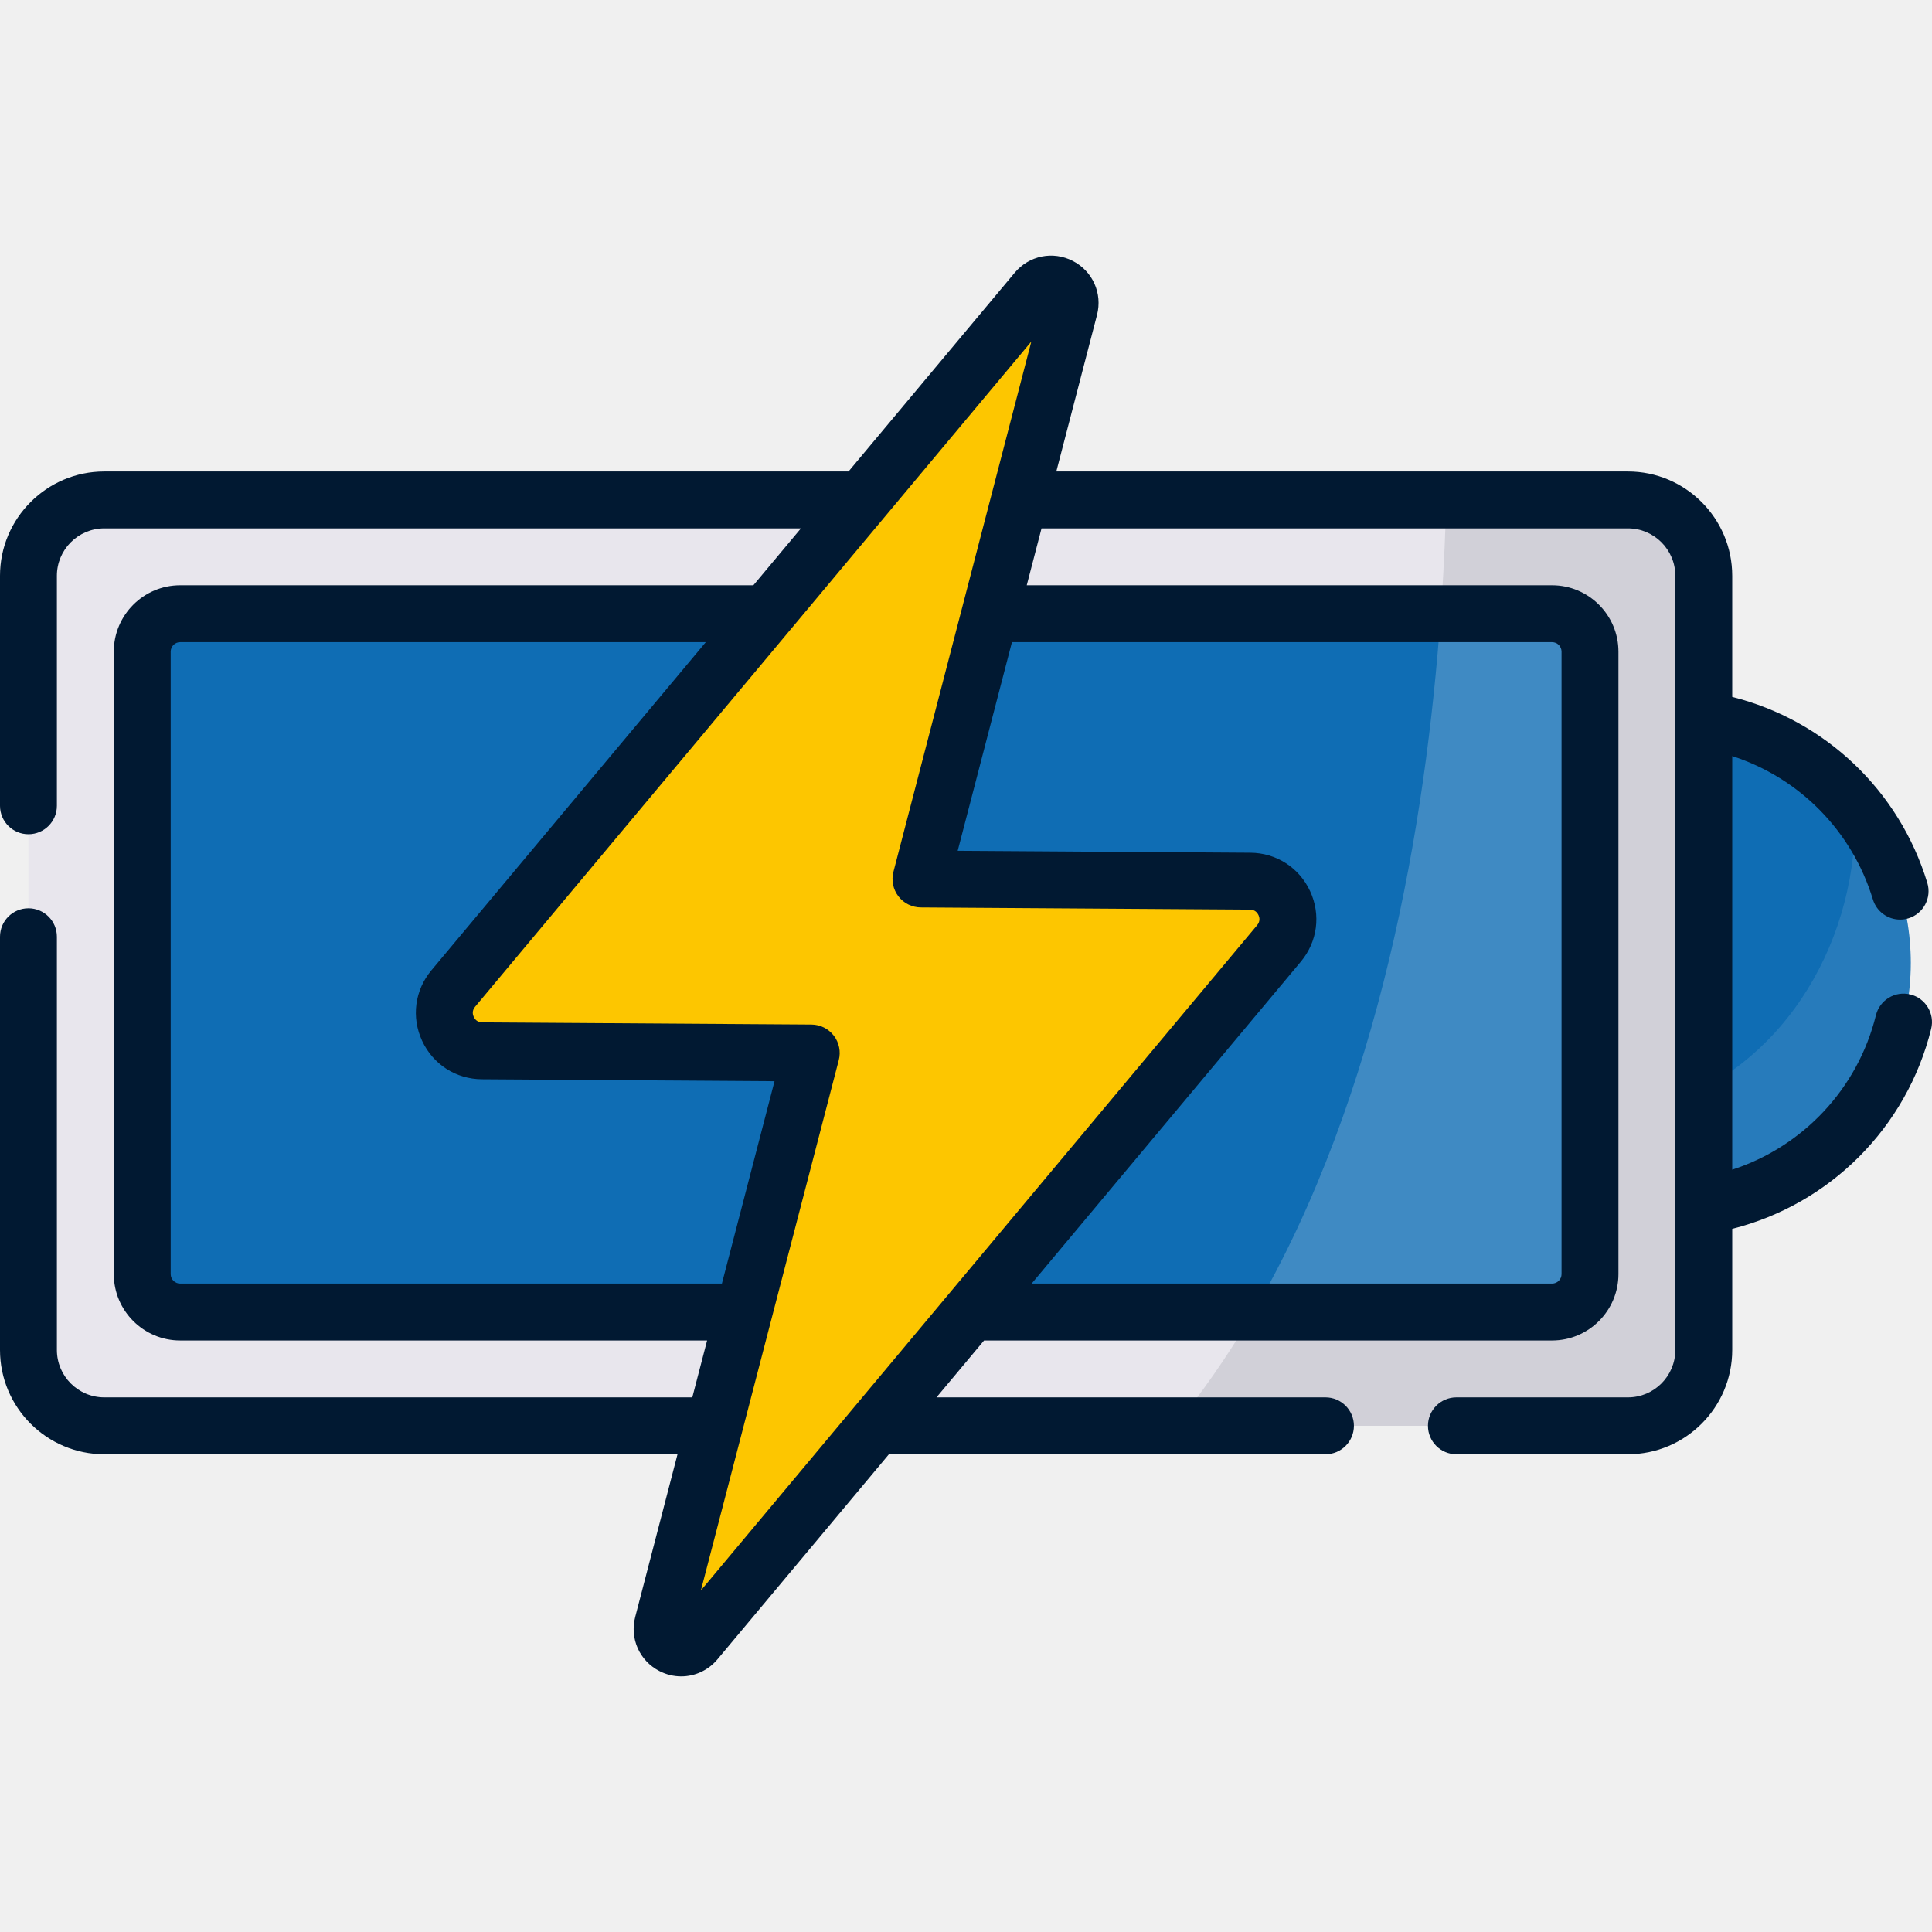
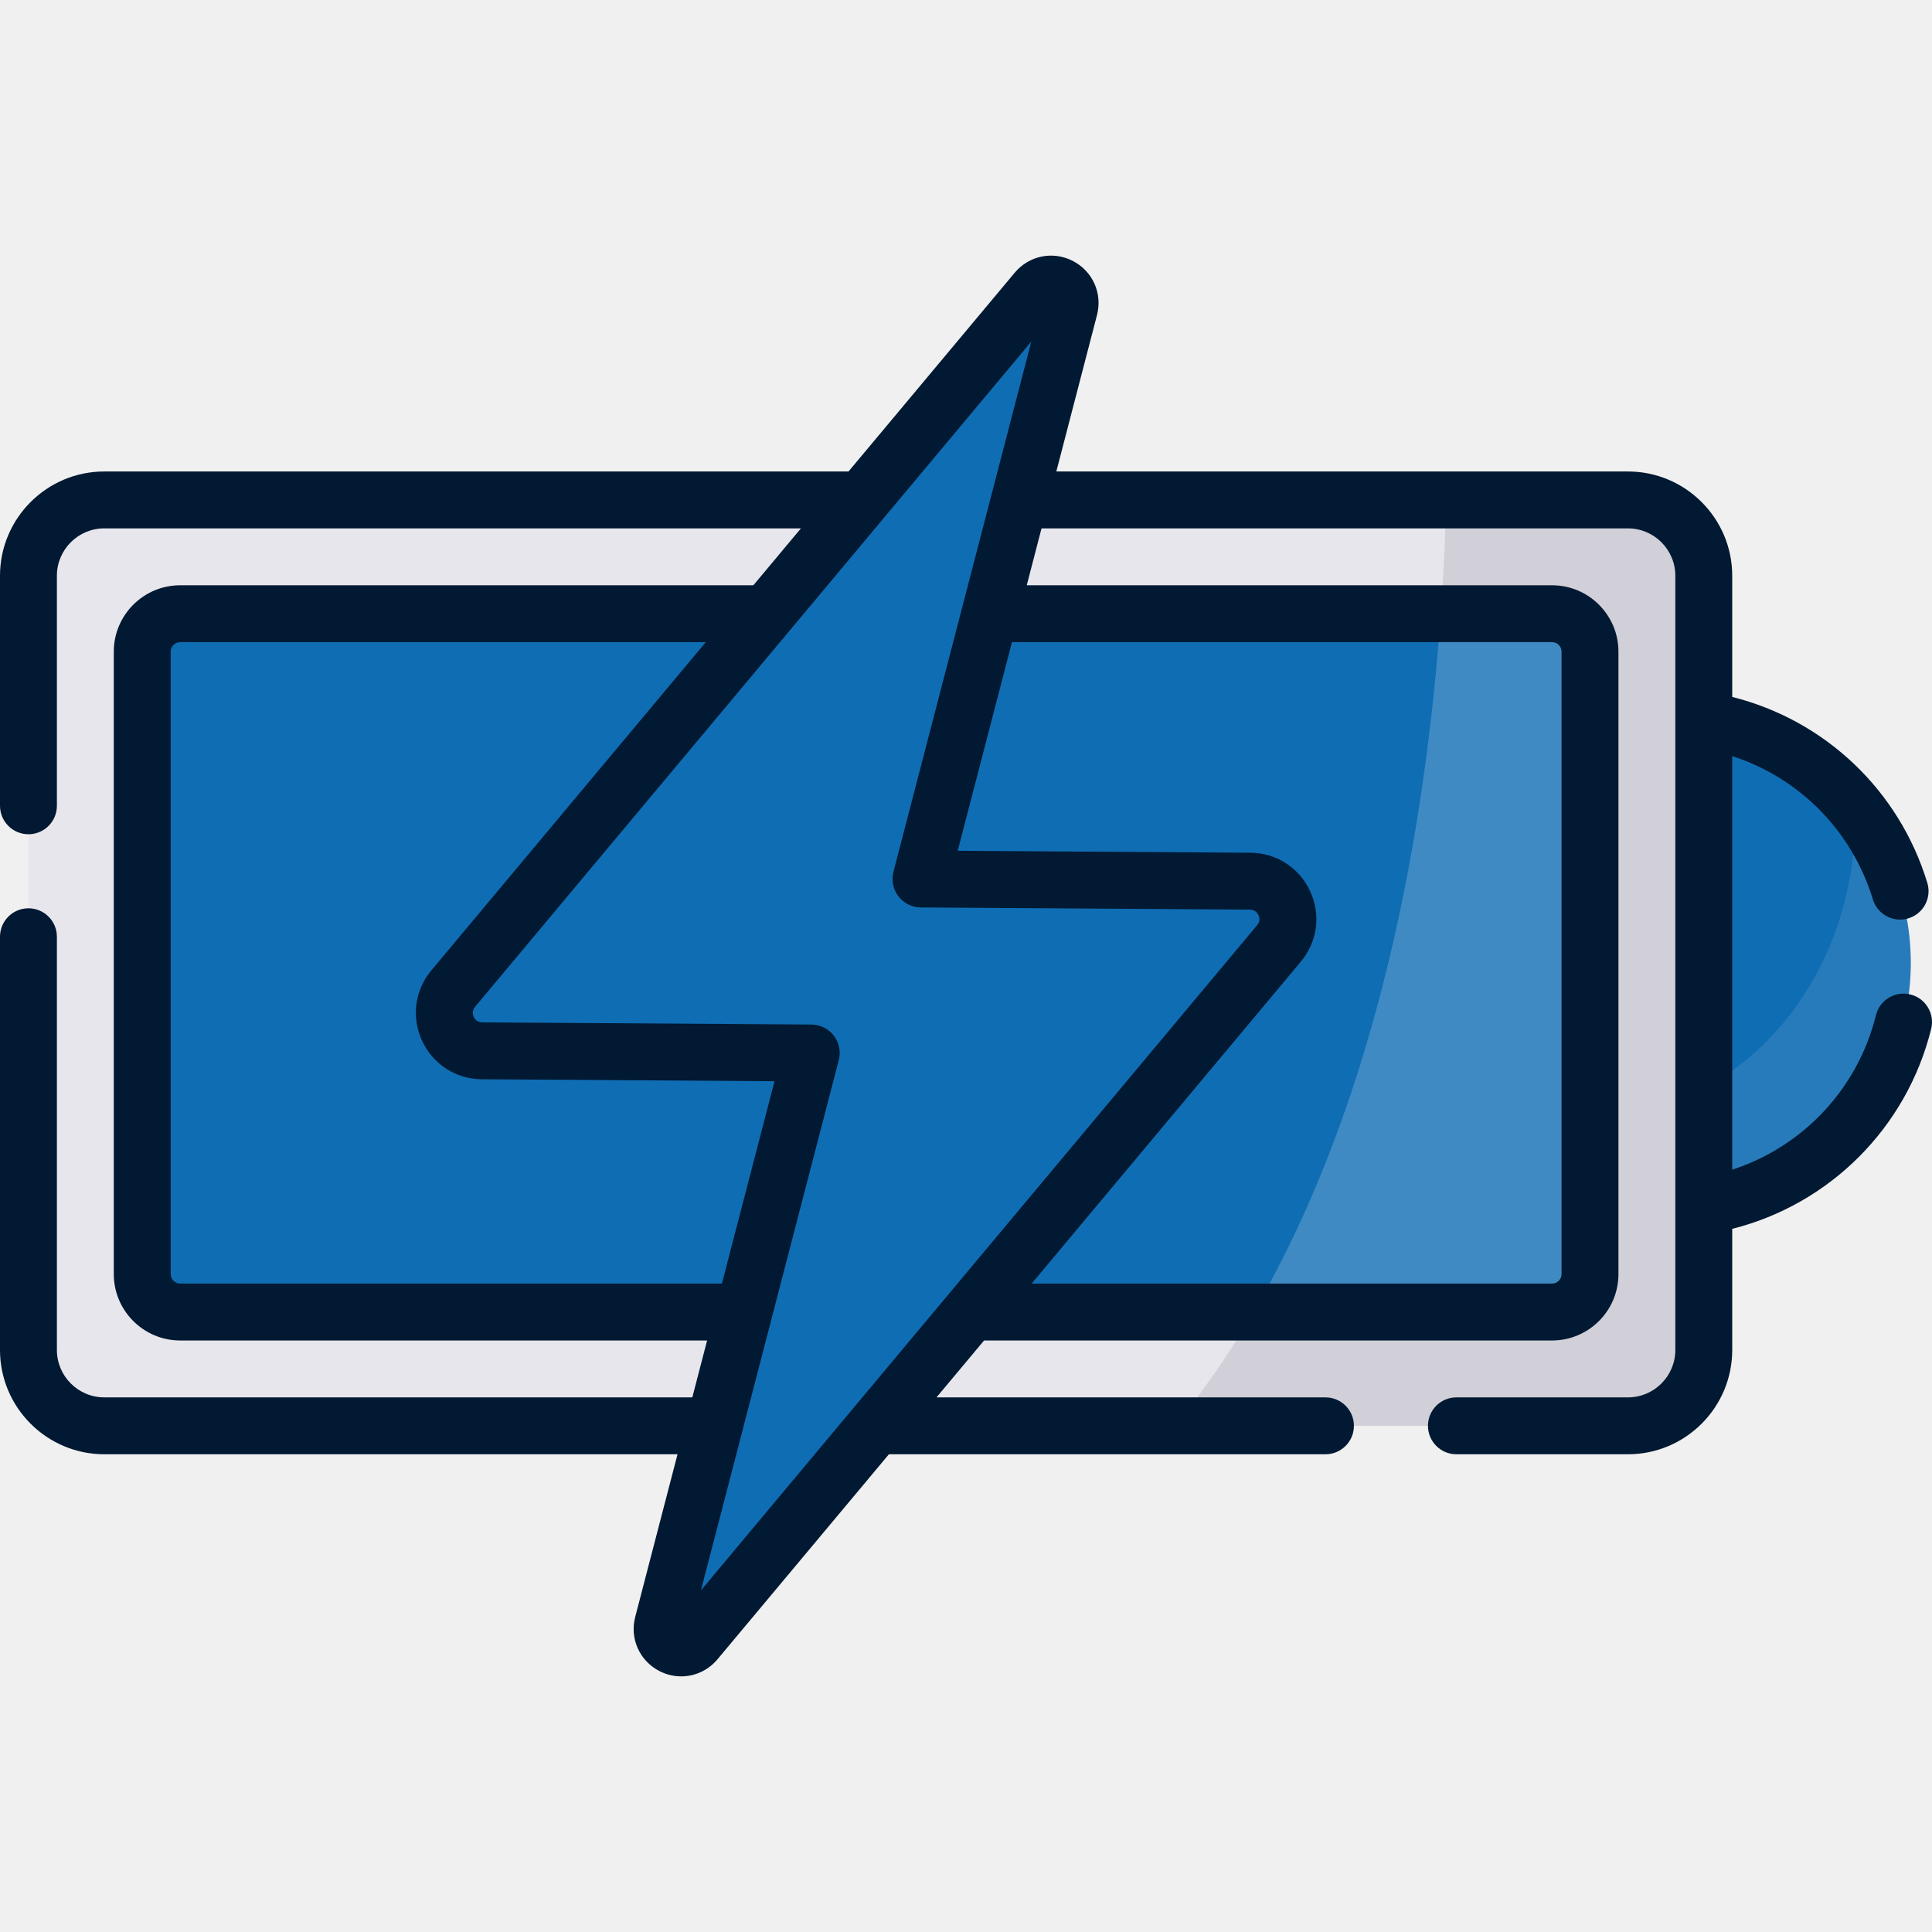
<svg xmlns="http://www.w3.org/2000/svg" width="242" height="242" viewBox="0 0 242 242" fill="none">
  <g clip-path="url(#clip0_1135_3103)">
    <path d="M239.343 120.607C239.342 137.615 225.555 151.403 208.546 151.402V138.46L208.543 89.81C218.14 89.808 226.711 94.198 232.358 101.078C236.726 106.389 239.342 113.195 239.343 120.607Z" fill="#0F6DB4" />
    <path d="M239.34 120.606C239.338 137.615 225.552 151.403 208.543 151.402V138.46C223.923 133.146 232.905 117.408 232.355 101.078C236.723 106.389 239.338 113.194 239.34 120.606Z" fill="white" fill-opacity="0.1" />
    <path d="M213.415 72.12V169.096C213.415 174.341 209.163 178.598 203.913 178.598H13.068C7.818 178.598 3.566 174.341 3.566 169.096V72.12C3.566 66.875 7.818 62.618 13.068 62.618H203.913C209.163 62.618 213.415 66.875 213.415 72.12Z" fill="#E8E6ED" />
    <path d="M213.412 72.12V169.096C213.412 174.341 209.16 178.598 203.911 178.598H147.18C174.445 145.284 180.327 93.879 181.163 62.618H203.911C209.16 62.618 213.412 66.875 213.412 72.12Z" fill="#D1D0D8" />
    <path d="M199.164 159.594C199.159 162.217 197.031 164.345 194.408 164.345H22.567C19.94 164.34 17.816 162.217 17.816 159.59V81.622C17.816 78.999 19.945 76.871 22.567 76.871H194.413C197.036 76.871 199.164 78.995 199.159 81.627L199.164 159.594Z" fill="#0F6DB4" />
    <path opacity="0.2" d="M199.169 159.594C199.164 162.217 197.036 164.345 194.413 164.345H157.023C172.868 137.146 178.602 103.115 180.469 76.871H194.418C197.041 76.871 199.169 78.995 199.164 81.627L199.169 159.594Z" fill="white" />
-     <path d="M160.208 118.173L87.138 205.557C85.514 207.5 82.378 205.889 83.015 203.438L91.372 171.302L101.619 131.898L60.386 131.623C56.367 131.599 54.196 126.91 56.771 123.826L129.84 36.443C131.469 34.499 134.6 36.11 133.964 38.561L115.364 110.101L140.971 110.272L156.592 110.376C160.612 110.4 162.783 115.089 160.208 118.173Z" fill="#FDC600" />
-     <path d="M160.207 118.171L87.138 205.555C85.513 207.498 82.377 205.888 83.014 203.436L91.371 171.301C121.886 149.28 135.255 125.108 140.97 110.271L156.591 110.375C160.611 110.399 162.782 115.088 160.207 118.171Z" fill="#FDC600" />
+     <path d="M160.208 118.173L87.138 205.557C85.514 207.5 82.378 205.889 83.015 203.438L91.372 171.302L101.619 131.898L60.386 131.623C56.367 131.599 54.196 126.91 56.771 123.826L129.84 36.443C131.469 34.499 134.6 36.11 133.964 38.561L115.364 110.101L140.971 110.272L156.592 110.376C160.612 110.4 162.783 115.089 160.208 118.173Z" fill="#0F6DB4" />
+     <path d="M160.207 118.171L87.138 205.555C85.513 207.498 82.377 205.888 83.014 203.436L91.371 171.301C121.886 149.28 135.255 125.108 140.97 110.271L156.591 110.375C160.611 110.399 162.782 115.088 160.207 118.171Z" fill="#0F6DB4" />
    <path d="M239.291 124.565C237.383 124.091 235.449 125.257 234.977 127.168C232.7 136.378 225.824 143.641 216.977 146.512V94.705C225.374 97.422 231.976 104.061 234.596 112.66C235.064 114.197 236.476 115.186 238.003 115.186C238.347 115.186 238.697 115.136 239.043 115.031C240.925 114.457 241.986 112.466 241.413 110.584C237.882 98.993 228.614 90.224 216.976 87.295V72.122C216.976 64.918 211.115 59.057 203.911 59.057H132.314L137.41 39.459C138.114 36.751 136.868 33.965 134.38 32.685C131.891 31.405 128.902 32.009 127.106 34.155L106.284 59.057H13.065C5.861 59.057 0 64.918 0 72.122V100.933C0 102.901 1.595 104.496 3.563 104.496C5.531 104.496 7.126 102.901 7.126 100.933V72.122C7.126 68.847 9.79 66.183 13.065 66.183H100.325L94.366 73.31L22.567 73.31C17.983 73.31 14.253 77.04 14.253 81.624V159.593C14.253 164.177 17.983 167.907 22.567 167.907L88.571 167.907L86.718 175.034H13.065C9.79 175.034 7.126 172.37 7.126 169.095V117.335C7.126 115.366 5.531 113.772 3.563 113.772C1.595 113.772 0 115.366 0 117.335V169.095C0 176.299 5.861 182.16 13.065 182.16H84.865L79.566 202.538C78.862 205.246 80.108 208.032 82.595 209.313C83.468 209.763 84.403 209.98 85.327 209.98C87.035 209.98 88.705 209.236 89.87 207.843L111.345 182.16H166.026C167.995 182.16 169.59 180.565 169.59 178.597C169.59 176.629 167.995 175.034 166.026 175.034H117.304L123.263 167.907H194.41C198.994 167.907 202.724 164.177 202.724 159.593V81.624C202.724 77.04 198.994 73.31 194.41 73.31H128.609L130.461 66.183H203.912C207.187 66.183 209.85 68.847 209.85 72.122V169.095C209.85 172.37 207.187 175.034 203.912 175.034H182.428C180.46 175.034 178.865 176.629 178.865 178.597C178.865 180.565 180.46 182.16 182.428 182.16H203.912C211.116 182.16 216.977 176.299 216.977 169.095V153.925C229.195 150.845 238.835 141.254 241.895 128.879C242.367 126.968 241.201 125.037 239.291 124.565ZM22.567 160.781C21.912 160.781 21.379 160.248 21.379 159.593V81.624C21.379 80.969 21.912 80.437 22.567 80.437L88.408 80.436L54.038 121.54C51.952 124.035 51.505 127.418 52.872 130.368C54.239 133.319 57.108 135.166 60.361 135.187L97.016 135.43L90.424 160.781H22.567ZM87.794 199.216L105.064 132.793C105.341 131.729 105.111 130.597 104.442 129.726C103.772 128.854 102.738 128.34 101.639 128.333L60.408 128.06C59.752 128.056 59.456 127.627 59.338 127.372C59.22 127.117 59.084 126.613 59.505 126.111L129.183 42.782L111.911 109.205C111.635 110.269 111.864 111.4 112.534 112.272C113.204 113.143 114.238 113.657 115.336 113.665L156.568 113.938C157.223 113.942 157.519 114.371 157.638 114.626C157.756 114.881 157.891 115.384 157.471 115.887L87.794 199.216ZM194.41 80.436C195.065 80.436 195.598 80.969 195.598 81.624V159.593C195.598 160.248 195.065 160.781 194.41 160.781H129.222L162.939 120.458C165.025 117.963 165.472 114.581 164.104 111.63C162.737 108.679 159.867 106.832 156.615 106.811L119.96 106.568L126.755 80.436L194.41 80.436Z" fill="#011932" />
  </g>
  <defs>
    <clipPath id="clip0_1135_3103">
      <rect width="242" height="242" fill="white" />
    </clipPath>
  </defs>
</svg>
